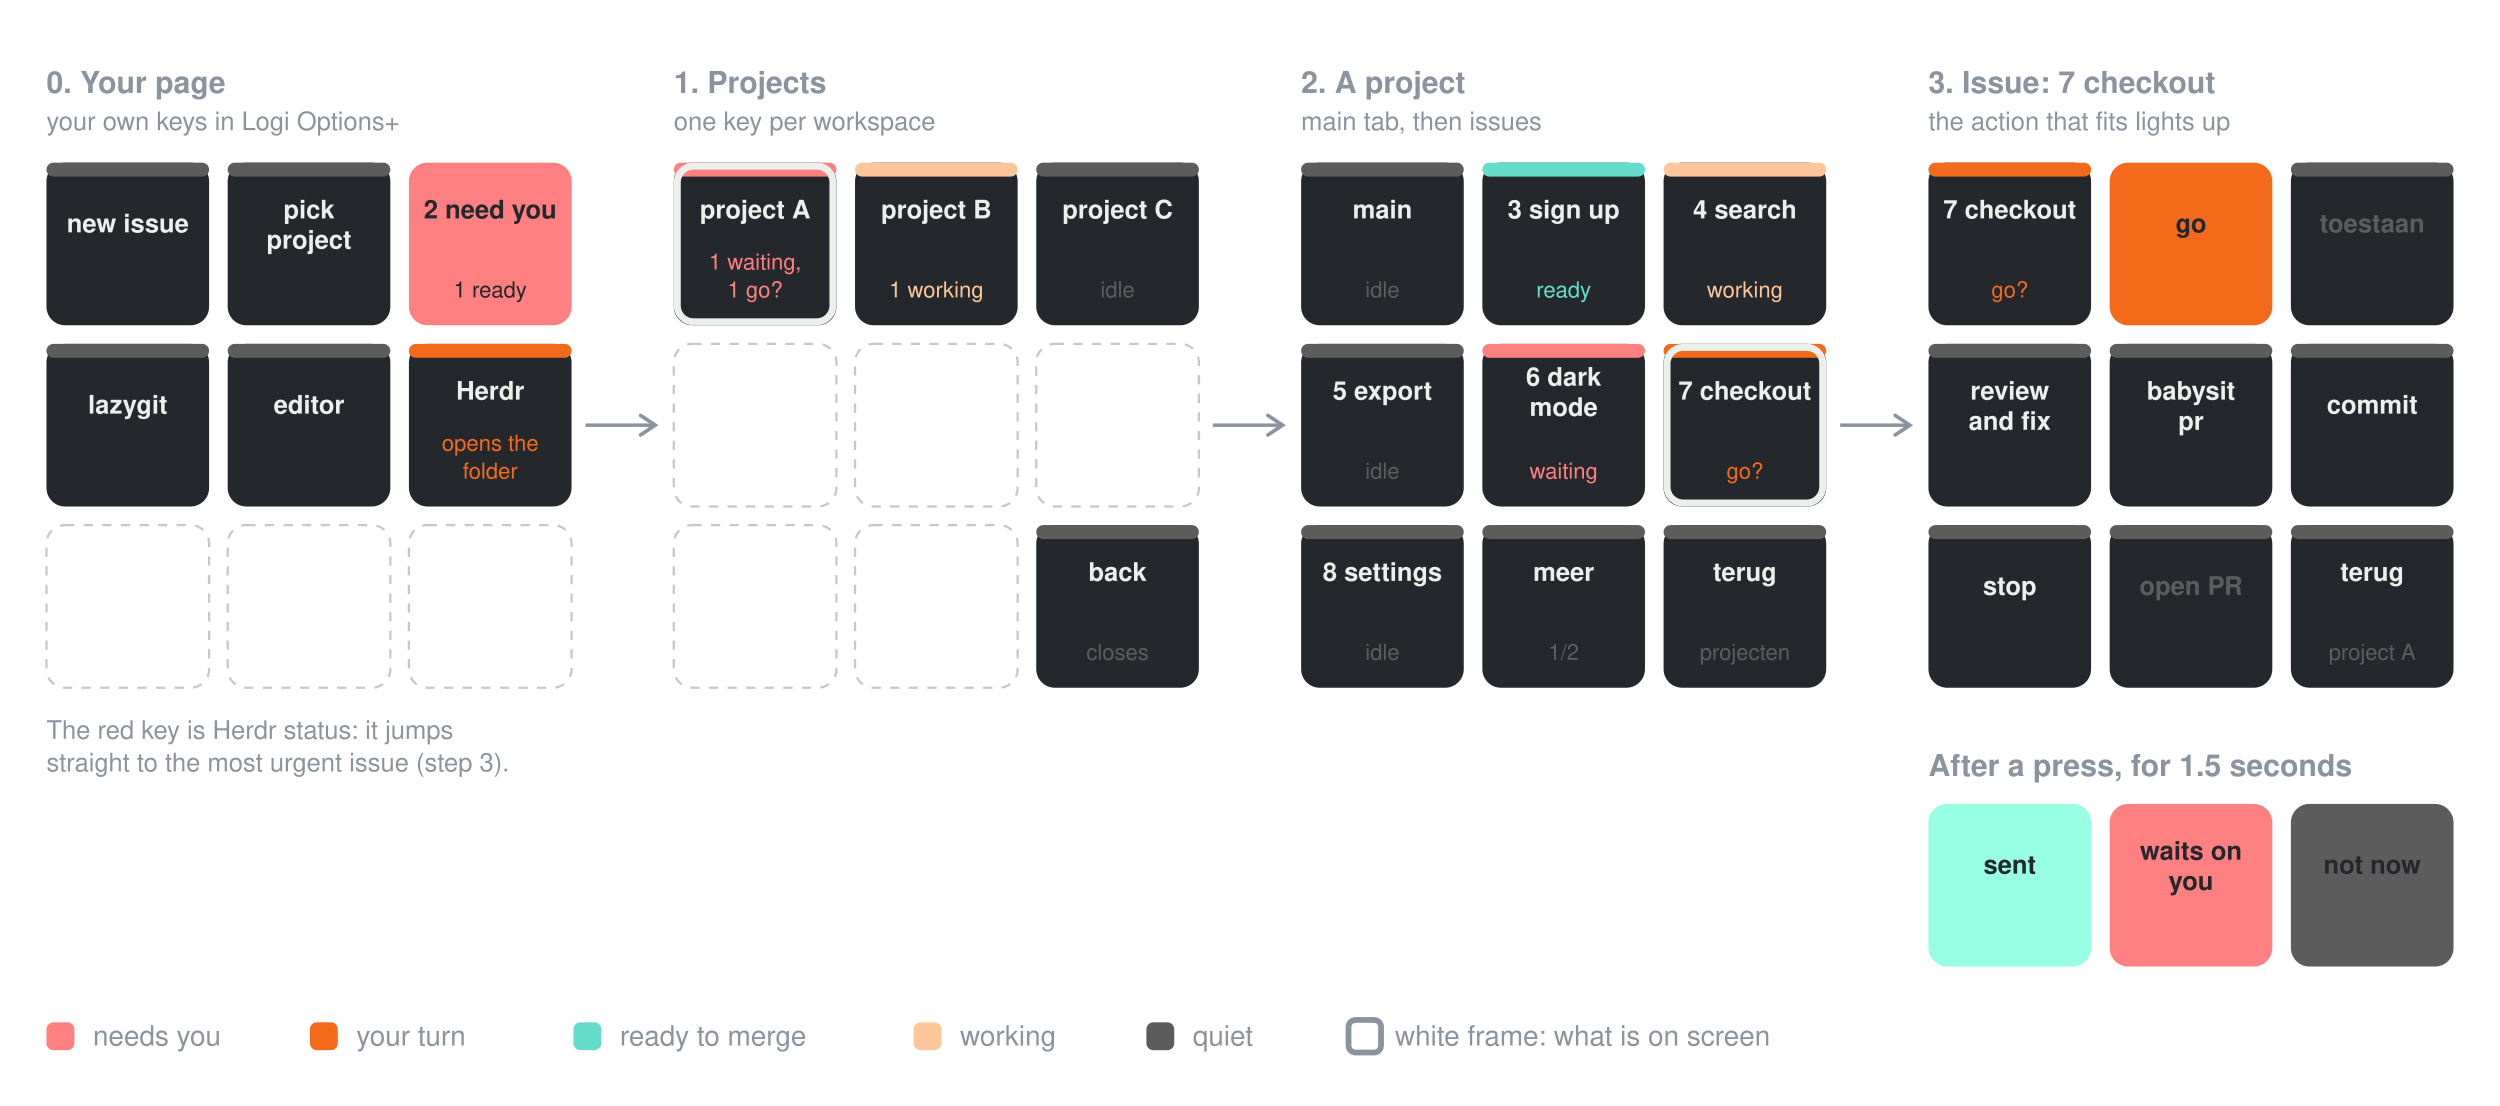
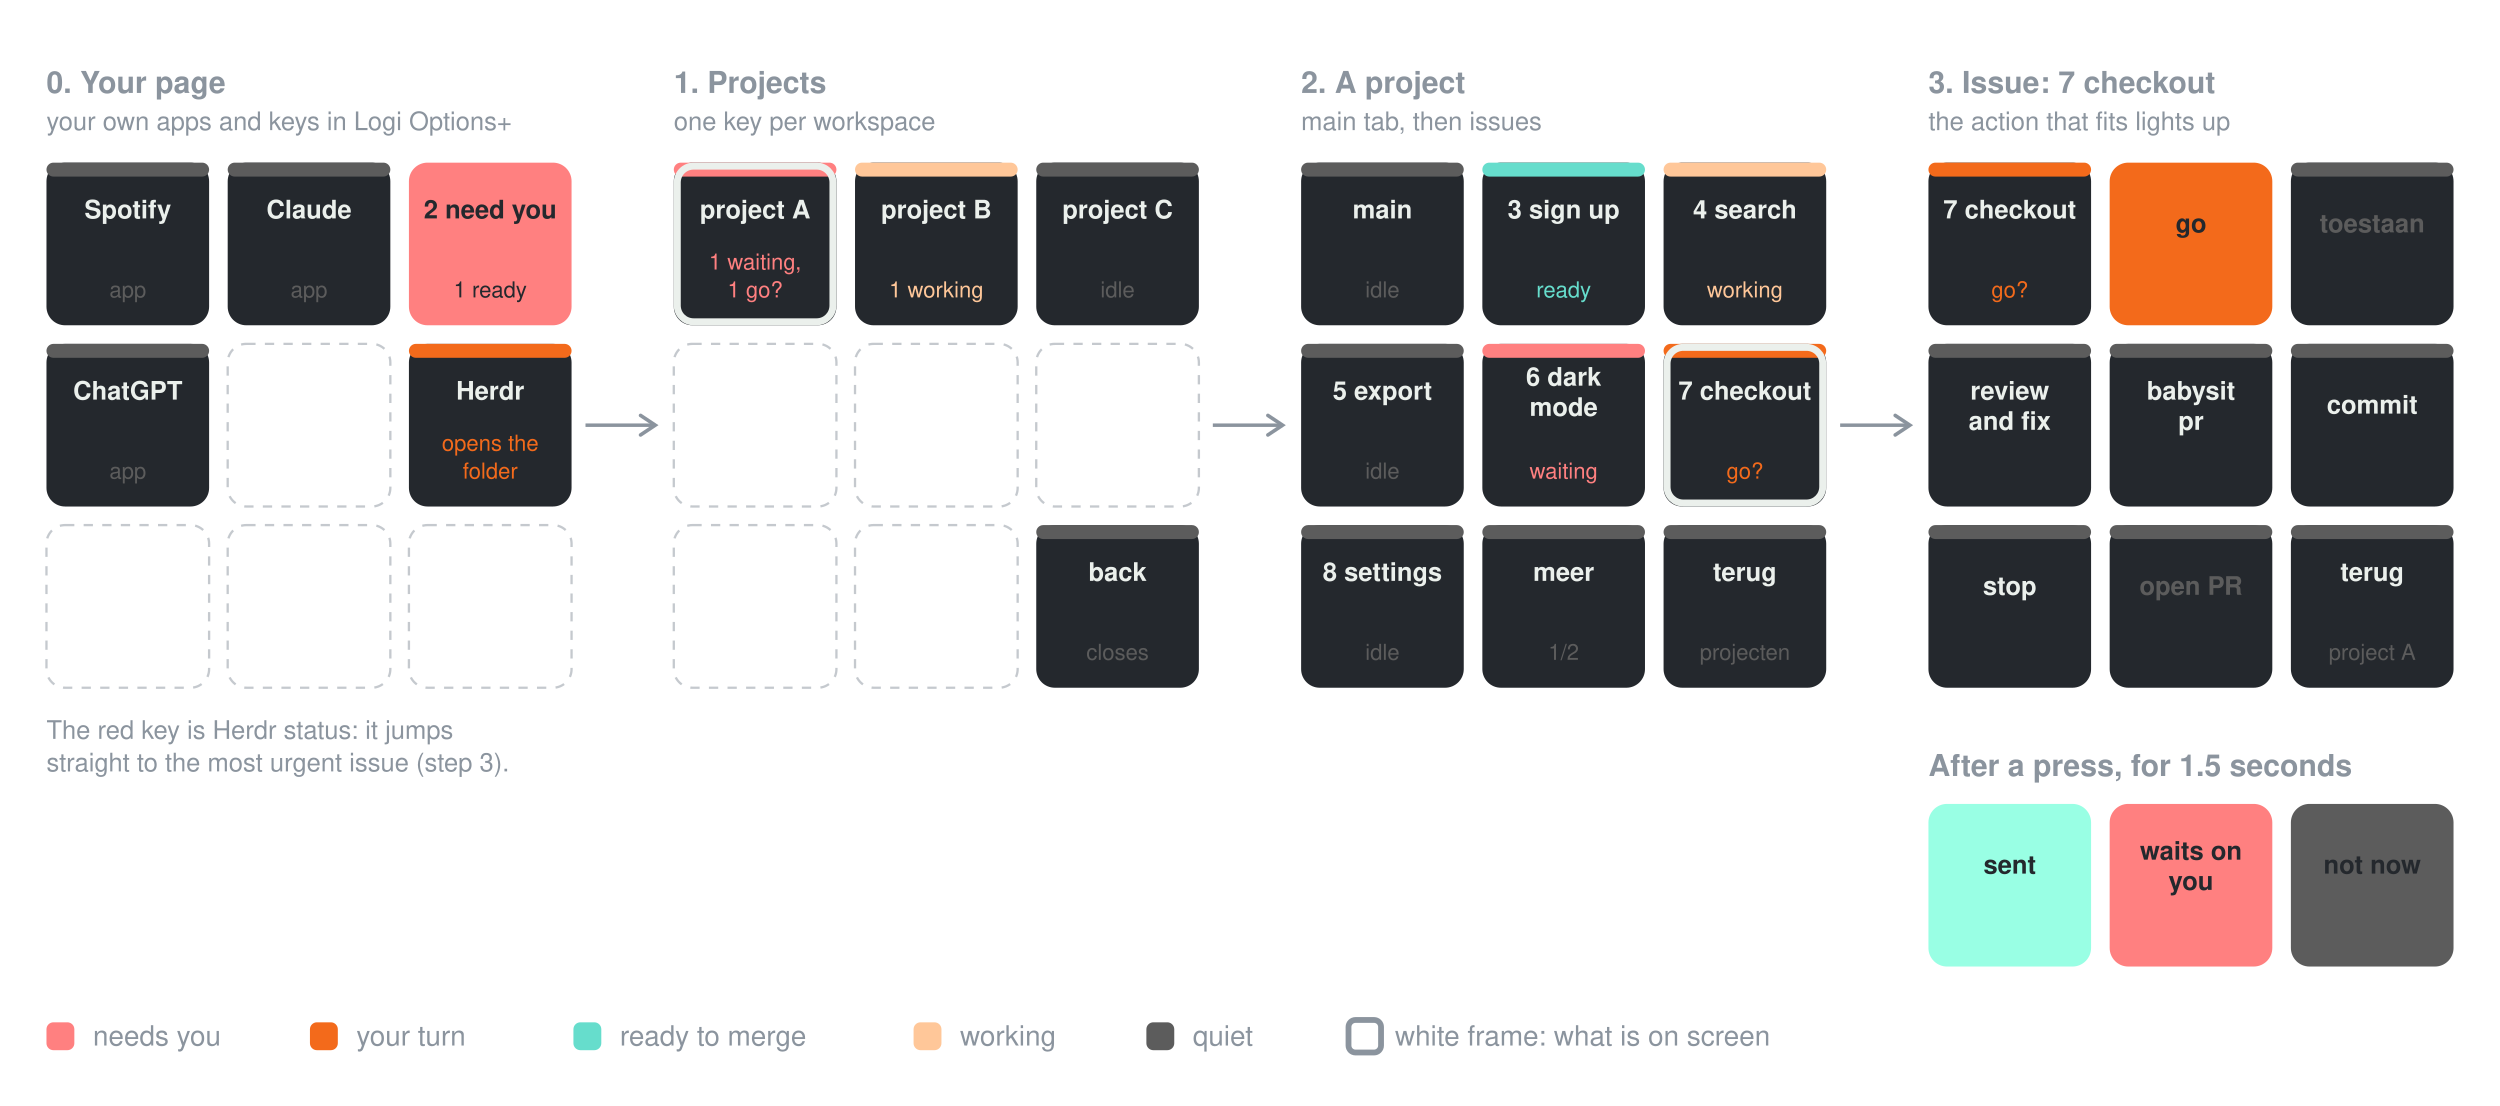
<svg xmlns="http://www.w3.org/2000/svg" viewBox="0 0 1076 476" width="1076" height="476" font-family="-apple-system, BlinkMacSystemFont, 'Segoe UI', Helvetica, Arial, sans-serif">
  <defs>
    <marker id="a" viewBox="0 0 10 10" refX="8" refY="5" markerWidth="7" markerHeight="7" orient="auto">
      <path d="M2 1L8 5L2 9" fill="none" stroke="#8b949e" stroke-width="1.5" stroke-linecap="round" />
    </marker>
  </defs>
  <text x="20" y="40" font-size="13" font-weight="600" fill="#8b949e" text-anchor="start">0. Your page</text>
-   <text x="20" y="56" font-size="11" font-weight="400" fill="#8b949e" text-anchor="start">your own keys in Logi Options+</text>
+   <text x="20" y="56" font-size="11" font-weight="400" fill="#8b949e" text-anchor="start">your own apps and keys in Logi Options+</text>
  <rect x="20" y="70" width="70" height="70" rx="8" fill="#24282d" />
  <rect x="20" y="70" width="70" height="6" rx="3" fill="#5c5c5c" />
-   <text x="55.0" y="100" text-anchor="middle" font-size="11" font-weight="600" fill="#ebf0ec">new issue</text>
+   <text x="55.0" y="94" text-anchor="middle" font-size="11" font-weight="600" fill="#ebf0ec">Spotify</text>
+   <text x="55.0" y="128" text-anchor="middle" font-size="9.5" fill="#5c5c5c">app</text>
  <rect x="98" y="70" width="70" height="70" rx="8" fill="#24282d" />
  <rect x="98" y="70" width="70" height="6" rx="3" fill="#5c5c5c" />
-   <text x="133.0" y="94" text-anchor="middle" font-size="11" font-weight="600" fill="#ebf0ec">pick</text>
-   <text x="133.0" y="107" text-anchor="middle" font-size="11" font-weight="600" fill="#ebf0ec">project</text>
+   <text x="133.0" y="94" text-anchor="middle" font-size="11" font-weight="600" fill="#ebf0ec">Claude</text>
+   <text x="133.0" y="128" text-anchor="middle" font-size="9.5" fill="#5c5c5c">app</text>
  <rect x="176" y="70" width="70" height="70" rx="8" fill="#ff8080" />
  <text x="211.0" y="94" text-anchor="middle" font-size="11" font-weight="600" fill="#24282d">2 need you</text>
  <text x="211.0" y="128" text-anchor="middle" font-size="9.5" fill="#24282d">1 ready</text>
  <rect x="20" y="148" width="70" height="70" rx="8" fill="#24282d" />
  <rect x="20" y="148" width="70" height="6" rx="3" fill="#5c5c5c" />
-   <text x="55.0" y="178" text-anchor="middle" font-size="11" font-weight="600" fill="#ebf0ec">lazygit</text>
-   <rect x="98" y="148" width="70" height="70" rx="8" fill="#24282d" />
-   <rect x="98" y="148" width="70" height="6" rx="3" fill="#5c5c5c" />
-   <text x="133.0" y="178" text-anchor="middle" font-size="11" font-weight="600" fill="#ebf0ec">editor</text>
+   <text x="55.0" y="172" text-anchor="middle" font-size="11" font-weight="600" fill="#ebf0ec">ChatGPT</text>
+   <text x="55.0" y="206" text-anchor="middle" font-size="9.5" fill="#5c5c5c">app</text>
+   <rect x="98" y="148" width="70" height="70" rx="8" fill="none" stroke="#8b949e" stroke-width="1" stroke-dasharray="4 4" opacity="0.5" />
  <rect x="176" y="148" width="70" height="70" rx="8" fill="#24282d" />
  <rect x="176" y="148" width="70" height="6" rx="3" fill="#f36a1b" />
  <text x="211.0" y="172" text-anchor="middle" font-size="11" font-weight="600" fill="#ebf0ec">Herdr</text>
  <text x="211.0" y="194" text-anchor="middle" font-size="9.5" fill="#f36a1b">opens the</text>
  <text x="211.0" y="206" text-anchor="middle" font-size="9.5" fill="#f36a1b">folder</text>
  <rect x="20" y="226" width="70" height="70" rx="8" fill="none" stroke="#8b949e" stroke-width="1" stroke-dasharray="4 4" opacity="0.5" />
  <rect x="98" y="226" width="70" height="70" rx="8" fill="none" stroke="#8b949e" stroke-width="1" stroke-dasharray="4 4" opacity="0.5" />
  <rect x="176" y="226" width="70" height="70" rx="8" fill="none" stroke="#8b949e" stroke-width="1" stroke-dasharray="4 4" opacity="0.5" />
  <text x="20" y="318" font-size="11" font-weight="400" fill="#8b949e" text-anchor="start">The red key is Herdr status: it jumps</text>
  <text x="20" y="332" font-size="11" font-weight="400" fill="#8b949e" text-anchor="start">straight to the most urgent issue (step 3).</text>
  <text x="290" y="40" font-size="13" font-weight="600" fill="#8b949e" text-anchor="start">1. Projects</text>
  <text x="290" y="56" font-size="11" font-weight="400" fill="#8b949e" text-anchor="start">one key per workspace</text>
  <rect x="290" y="70" width="70" height="70" rx="8" fill="#24282d" />
  <rect x="290" y="70" width="70" height="6" rx="3" fill="#ff8080" />
  <rect x="291.5" y="71.5" width="67" height="67" rx="7" fill="none" stroke="#ebf0ec" stroke-width="3" />
  <text x="325.0" y="94" text-anchor="middle" font-size="11" font-weight="600" fill="#ebf0ec">project A</text>
  <text x="325.0" y="116" text-anchor="middle" font-size="9.5" fill="#ff8080">1 waiting,</text>
  <text x="325.0" y="128" text-anchor="middle" font-size="9.5" fill="#ff8080">1 go?</text>
  <rect x="368" y="70" width="70" height="70" rx="8" fill="#24282d" />
  <rect x="368" y="70" width="70" height="6" rx="3" fill="#ffc799" />
  <text x="403.0" y="94" text-anchor="middle" font-size="11" font-weight="600" fill="#ebf0ec">project B</text>
  <text x="403.0" y="128" text-anchor="middle" font-size="9.5" fill="#ffc799">1 working</text>
  <rect x="446" y="70" width="70" height="70" rx="8" fill="#24282d" />
  <rect x="446" y="70" width="70" height="6" rx="3" fill="#5c5c5c" />
  <text x="481.0" y="94" text-anchor="middle" font-size="11" font-weight="600" fill="#ebf0ec">project C</text>
  <text x="481.0" y="128" text-anchor="middle" font-size="9.5" fill="#5c5c5c">idle</text>
  <rect x="290" y="148" width="70" height="70" rx="8" fill="none" stroke="#8b949e" stroke-width="1" stroke-dasharray="4 4" opacity="0.5" />
  <rect x="368" y="148" width="70" height="70" rx="8" fill="none" stroke="#8b949e" stroke-width="1" stroke-dasharray="4 4" opacity="0.5" />
  <rect x="446" y="148" width="70" height="70" rx="8" fill="none" stroke="#8b949e" stroke-width="1" stroke-dasharray="4 4" opacity="0.5" />
  <rect x="290" y="226" width="70" height="70" rx="8" fill="none" stroke="#8b949e" stroke-width="1" stroke-dasharray="4 4" opacity="0.5" />
  <rect x="368" y="226" width="70" height="70" rx="8" fill="none" stroke="#8b949e" stroke-width="1" stroke-dasharray="4 4" opacity="0.5" />
  <rect x="446" y="226" width="70" height="70" rx="8" fill="#24282d" />
  <rect x="446" y="226" width="70" height="6" rx="3" fill="#5c5c5c" />
  <text x="481.0" y="250" text-anchor="middle" font-size="11" font-weight="600" fill="#ebf0ec">back</text>
  <text x="481.0" y="284" text-anchor="middle" font-size="9.5" fill="#5c5c5c">closes</text>
  <text x="560" y="40" font-size="13" font-weight="600" fill="#8b949e" text-anchor="start">2. A project</text>
  <text x="560" y="56" font-size="11" font-weight="400" fill="#8b949e" text-anchor="start">main tab, then issues</text>
  <rect x="560" y="70" width="70" height="70" rx="8" fill="#24282d" />
  <rect x="560" y="70" width="70" height="6" rx="3" fill="#5c5c5c" />
  <text x="595.0" y="94" text-anchor="middle" font-size="11" font-weight="600" fill="#ebf0ec">main</text>
  <text x="595.0" y="128" text-anchor="middle" font-size="9.5" fill="#5c5c5c">idle</text>
  <rect x="638" y="70" width="70" height="70" rx="8" fill="#24282d" />
  <rect x="638" y="70" width="70" height="6" rx="3" fill="#66ddcc" />
  <text x="673.0" y="94" text-anchor="middle" font-size="11" font-weight="600" fill="#ebf0ec">3 sign up</text>
  <text x="673.0" y="128" text-anchor="middle" font-size="9.5" fill="#66ddcc">ready</text>
  <rect x="716" y="70" width="70" height="70" rx="8" fill="#24282d" />
  <rect x="716" y="70" width="70" height="6" rx="3" fill="#ffc799" />
  <text x="751.0" y="94" text-anchor="middle" font-size="11" font-weight="600" fill="#ebf0ec">4 search</text>
  <text x="751.0" y="128" text-anchor="middle" font-size="9.5" fill="#ffc799">working</text>
  <rect x="560" y="148" width="70" height="70" rx="8" fill="#24282d" />
  <rect x="560" y="148" width="70" height="6" rx="3" fill="#5c5c5c" />
  <text x="595.0" y="172" text-anchor="middle" font-size="11" font-weight="600" fill="#ebf0ec">5 export</text>
  <text x="595.0" y="206" text-anchor="middle" font-size="9.5" fill="#5c5c5c">idle</text>
  <rect x="638" y="148" width="70" height="70" rx="8" fill="#24282d" />
  <rect x="638" y="148" width="70" height="6" rx="3" fill="#ff8080" />
  <text x="673.0" y="166" text-anchor="middle" font-size="11" font-weight="600" fill="#ebf0ec">6 dark</text>
  <text x="673.0" y="179" text-anchor="middle" font-size="11" font-weight="600" fill="#ebf0ec">mode</text>
  <text x="673.0" y="206" text-anchor="middle" font-size="9.5" fill="#ff8080">waiting</text>
  <rect x="716" y="148" width="70" height="70" rx="8" fill="#24282d" />
  <rect x="716" y="148" width="70" height="6" rx="3" fill="#f36a1b" />
  <rect x="717.5" y="149.5" width="67" height="67" rx="7" fill="none" stroke="#ebf0ec" stroke-width="3" />
  <text x="751.0" y="172" text-anchor="middle" font-size="11" font-weight="600" fill="#ebf0ec">7 checkout</text>
  <text x="751.0" y="206" text-anchor="middle" font-size="9.5" fill="#f36a1b">go?</text>
  <rect x="560" y="226" width="70" height="70" rx="8" fill="#24282d" />
  <rect x="560" y="226" width="70" height="6" rx="3" fill="#5c5c5c" />
  <text x="595.0" y="250" text-anchor="middle" font-size="11" font-weight="600" fill="#ebf0ec">8 settings</text>
  <text x="595.0" y="284" text-anchor="middle" font-size="9.5" fill="#5c5c5c">idle</text>
  <rect x="638" y="226" width="70" height="70" rx="8" fill="#24282d" />
  <rect x="638" y="226" width="70" height="6" rx="3" fill="#5c5c5c" />
  <text x="673.0" y="250" text-anchor="middle" font-size="11" font-weight="600" fill="#ebf0ec">meer</text>
  <text x="673.0" y="284" text-anchor="middle" font-size="9.5" fill="#5c5c5c">1/2</text>
  <rect x="716" y="226" width="70" height="70" rx="8" fill="#24282d" />
  <rect x="716" y="226" width="70" height="6" rx="3" fill="#5c5c5c" />
  <text x="751.0" y="250" text-anchor="middle" font-size="11" font-weight="600" fill="#ebf0ec">terug</text>
  <text x="751.0" y="284" text-anchor="middle" font-size="9.5" fill="#5c5c5c">projecten</text>
  <text x="830" y="40" font-size="13" font-weight="600" fill="#8b949e" text-anchor="start">3. Issue: 7 checkout</text>
  <text x="830" y="56" font-size="11" font-weight="400" fill="#8b949e" text-anchor="start">the action that fits lights up</text>
  <rect x="830" y="70" width="70" height="70" rx="8" fill="#24282d" />
  <rect x="830" y="70" width="70" height="6" rx="3" fill="#f36a1b" />
  <text x="865.0" y="94" text-anchor="middle" font-size="11" font-weight="600" fill="#ebf0ec">7 checkout</text>
  <text x="865.0" y="128" text-anchor="middle" font-size="9.5" fill="#f36a1b">go?</text>
  <rect x="908" y="70" width="70" height="70" rx="8" fill="#f36a1b" />
  <text x="943.0" y="100" text-anchor="middle" font-size="11" font-weight="600" fill="#24282d">go</text>
  <rect x="986" y="70" width="70" height="70" rx="8" fill="#24282d" />
  <rect x="986" y="70" width="70" height="6" rx="3" fill="#5c5c5c" />
  <text x="1021.0" y="100" text-anchor="middle" font-size="11" font-weight="600" fill="#5c5c5c">toestaan</text>
  <rect x="830" y="148" width="70" height="70" rx="8" fill="#24282d" />
  <rect x="830" y="148" width="70" height="6" rx="3" fill="#5c5c5c" />
  <text x="865.0" y="172" text-anchor="middle" font-size="11" font-weight="600" fill="#ebf0ec">review</text>
  <text x="865.0" y="185" text-anchor="middle" font-size="11" font-weight="600" fill="#ebf0ec">and fix</text>
  <rect x="908" y="148" width="70" height="70" rx="8" fill="#24282d" />
  <rect x="908" y="148" width="70" height="6" rx="3" fill="#5c5c5c" />
  <text x="943.0" y="172" text-anchor="middle" font-size="11" font-weight="600" fill="#ebf0ec">babysit</text>
  <text x="943.0" y="185" text-anchor="middle" font-size="11" font-weight="600" fill="#ebf0ec">pr</text>
  <rect x="986" y="148" width="70" height="70" rx="8" fill="#24282d" />
  <rect x="986" y="148" width="70" height="6" rx="3" fill="#5c5c5c" />
  <text x="1021.0" y="178" text-anchor="middle" font-size="11" font-weight="600" fill="#ebf0ec">commit</text>
  <rect x="830" y="226" width="70" height="70" rx="8" fill="#24282d" />
  <rect x="830" y="226" width="70" height="6" rx="3" fill="#5c5c5c" />
  <text x="865.0" y="256" text-anchor="middle" font-size="11" font-weight="600" fill="#ebf0ec">stop</text>
  <rect x="908" y="226" width="70" height="70" rx="8" fill="#24282d" />
  <rect x="908" y="226" width="70" height="6" rx="3" fill="#5c5c5c" />
  <text x="943.0" y="256" text-anchor="middle" font-size="11" font-weight="600" fill="#5c5c5c">open PR</text>
  <rect x="986" y="226" width="70" height="70" rx="8" fill="#24282d" />
  <rect x="986" y="226" width="70" height="6" rx="3" fill="#5c5c5c" />
  <text x="1021.0" y="250" text-anchor="middle" font-size="11" font-weight="600" fill="#ebf0ec">terug</text>
  <text x="1021.0" y="284" text-anchor="middle" font-size="9.5" fill="#5c5c5c">project A</text>
  <text x="830" y="334" font-size="13" font-weight="600" fill="#8b949e" text-anchor="start">After a press, for 1.5 seconds</text>
  <rect x="830" y="346" width="70" height="70" rx="8" fill="#99ffe4" />
  <text x="865.0" y="376" text-anchor="middle" font-size="11" font-weight="600" fill="#24282d">sent</text>
  <rect x="908" y="346" width="70" height="70" rx="8" fill="#ff8080" />
  <text x="943.0" y="370" text-anchor="middle" font-size="11" font-weight="600" fill="#24282d">waits on</text>
  <text x="943.0" y="383" text-anchor="middle" font-size="11" font-weight="600" fill="#24282d">you</text>
  <rect x="986" y="346" width="70" height="70" rx="8" fill="#5c5c5c" />
  <text x="1021.0" y="376" text-anchor="middle" font-size="11" font-weight="600" fill="#24282d">not now</text>
  <line x1="252" y1="183.0" x2="282" y2="183.0" stroke="#8b949e" stroke-width="1.5" marker-end="url(#a)" />
  <line x1="522" y1="183.0" x2="552" y2="183.0" stroke="#8b949e" stroke-width="1.5" marker-end="url(#a)" />
  <line x1="792" y1="183.0" x2="822" y2="183.0" stroke="#8b949e" stroke-width="1.5" marker-end="url(#a)" />
  <rect x="20" y="440" width="12" height="12" rx="3" fill="#ff8080" />
  <text x="40" y="450" font-size="12" font-weight="400" fill="#8b949e" text-anchor="start">needs you</text>
  <rect x="133.4" y="440" width="12" height="12" rx="3" fill="#f36a1b" />
  <text x="153.4" y="450" font-size="12" font-weight="400" fill="#8b949e" text-anchor="start">your turn</text>
  <rect x="246.8" y="440" width="12" height="12" rx="3" fill="#66ddcc" />
  <text x="266.8" y="450" font-size="12" font-weight="400" fill="#8b949e" text-anchor="start">ready to merge</text>
  <rect x="393.2" y="440" width="12" height="12" rx="3" fill="#ffc799" />
  <text x="413.2" y="450" font-size="12" font-weight="400" fill="#8b949e" text-anchor="start">working</text>
  <rect x="493.4" y="440" width="12" height="12" rx="3" fill="#5c5c5c" />
  <text x="513.4" y="450" font-size="12" font-weight="400" fill="#8b949e" text-anchor="start">quiet</text>
  <rect x="580.4" y="439" width="14" height="14" rx="3" fill="none" stroke="#8b949e" stroke-width="2.5" />
  <text x="600.4" y="450" font-size="12" font-weight="400" fill="#8b949e" text-anchor="start">white frame: what is on screen</text>
</svg>
